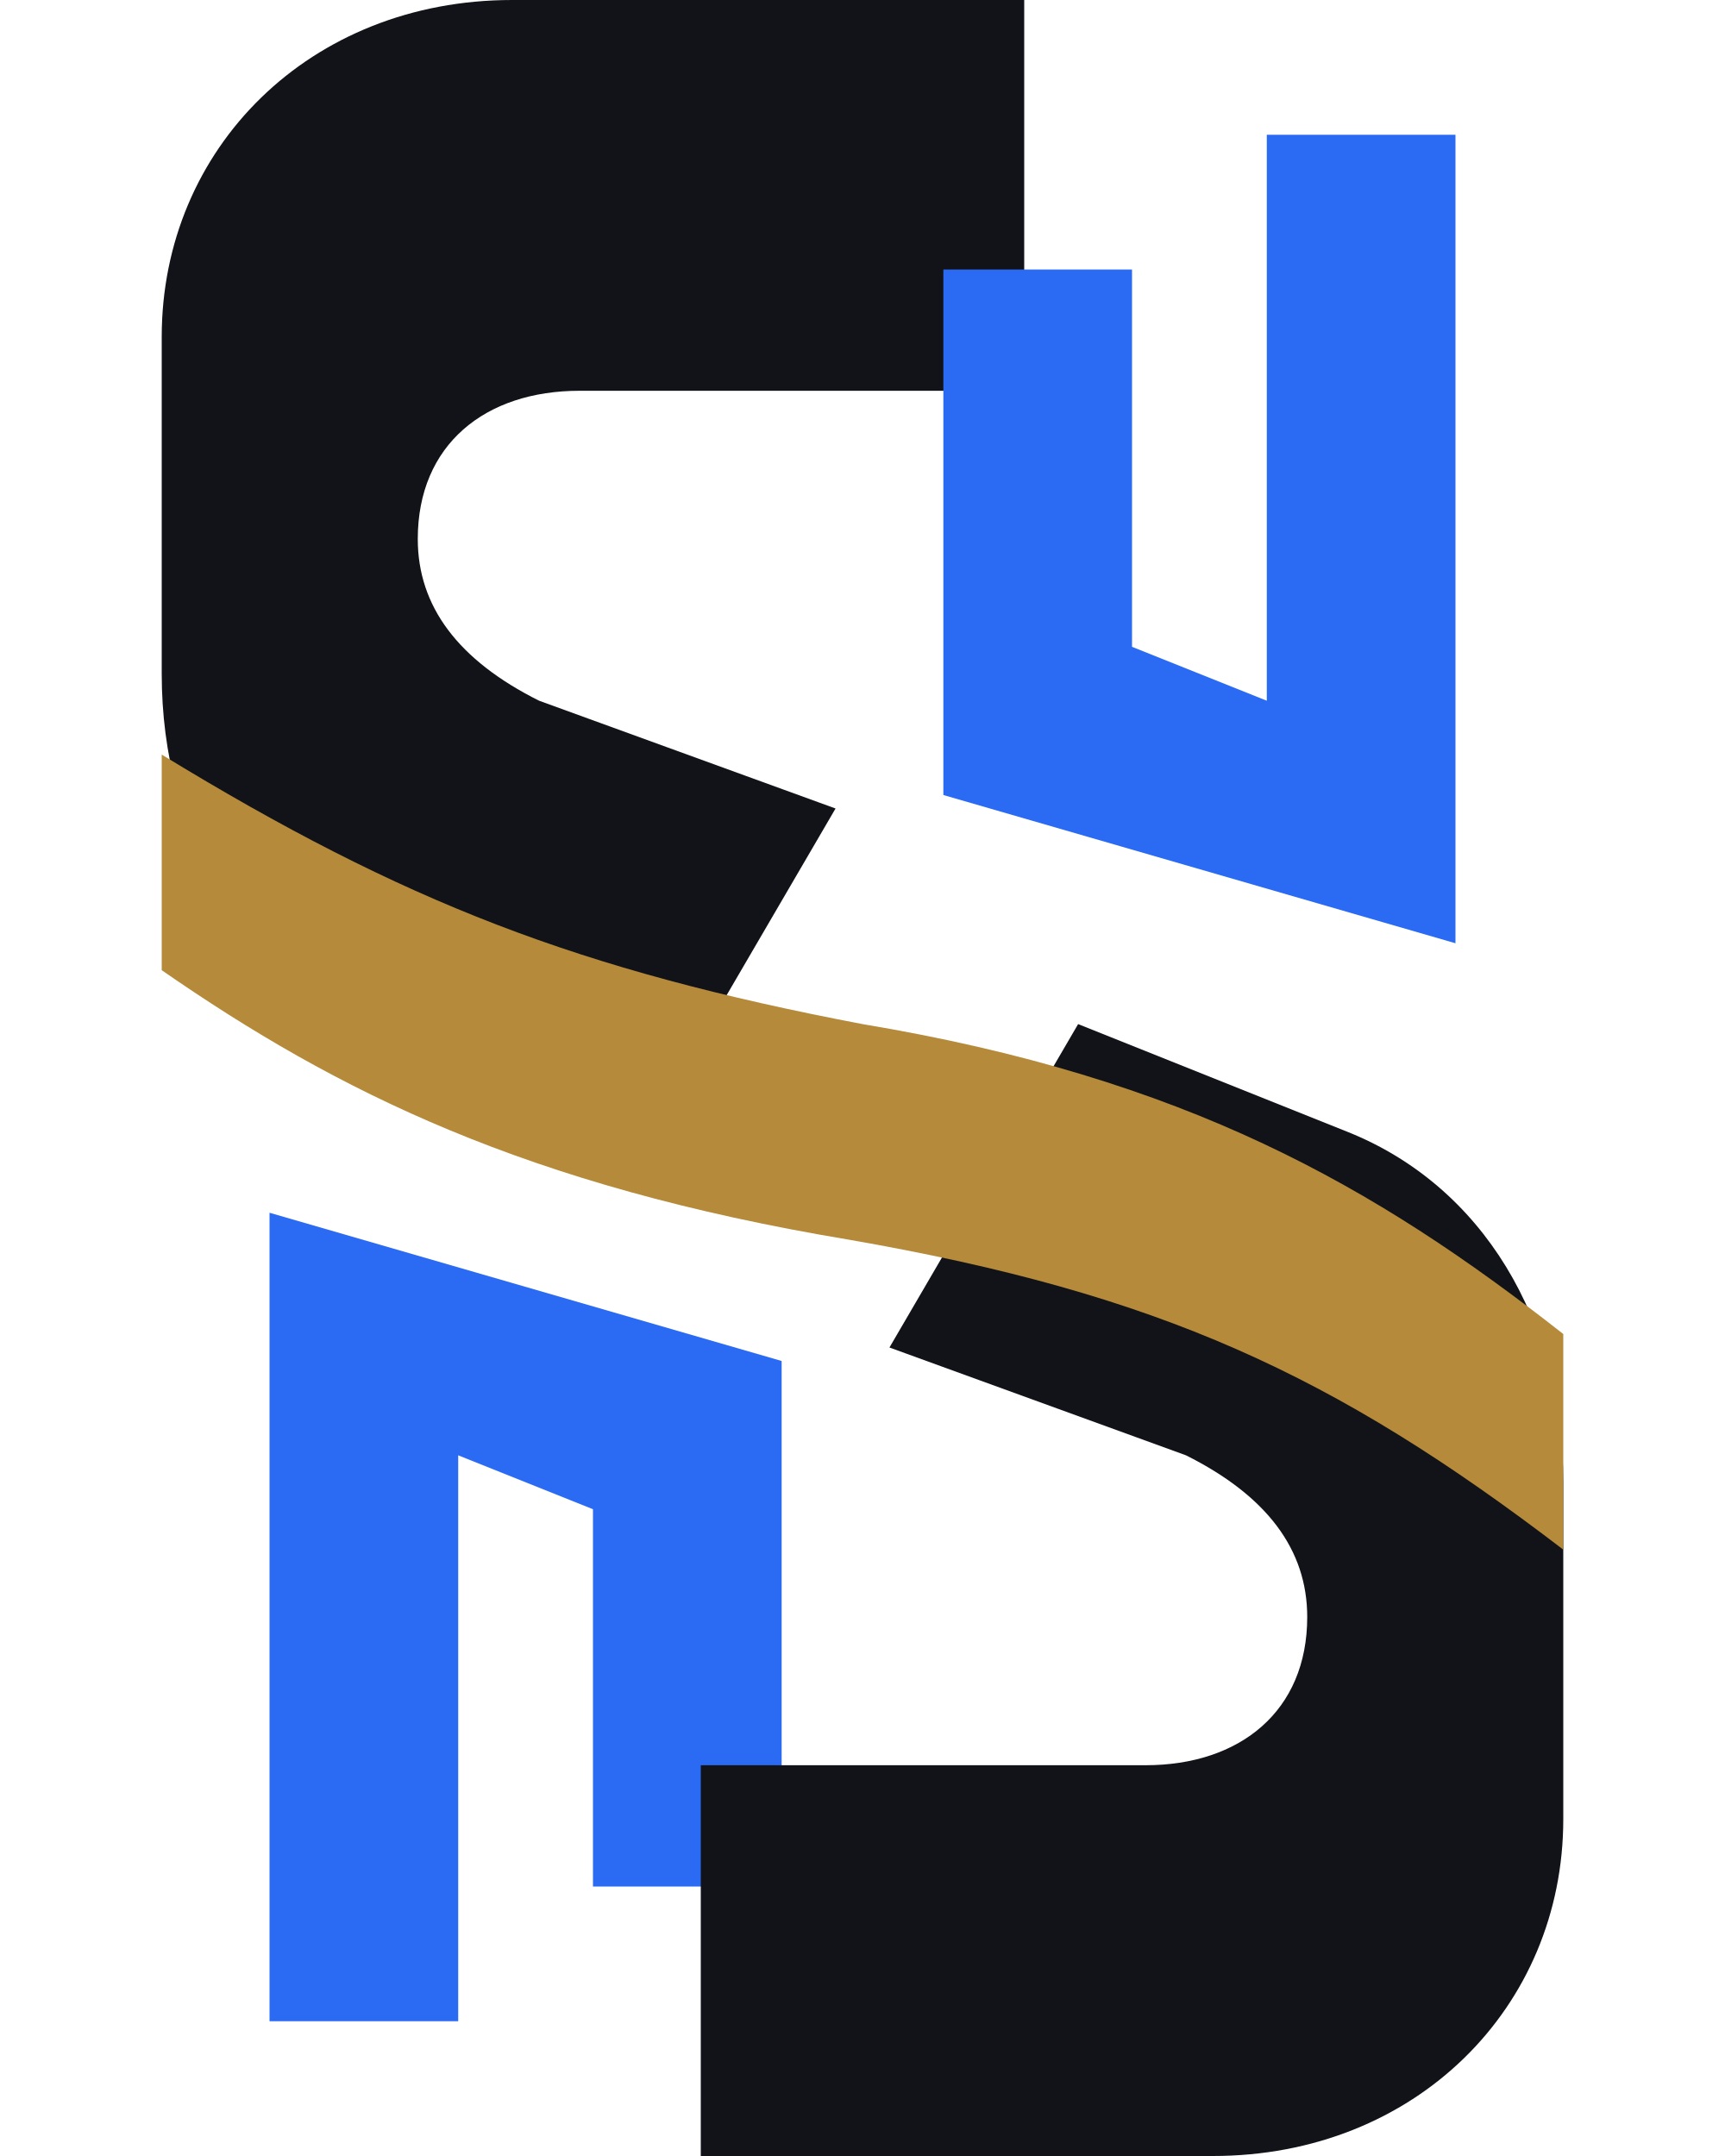
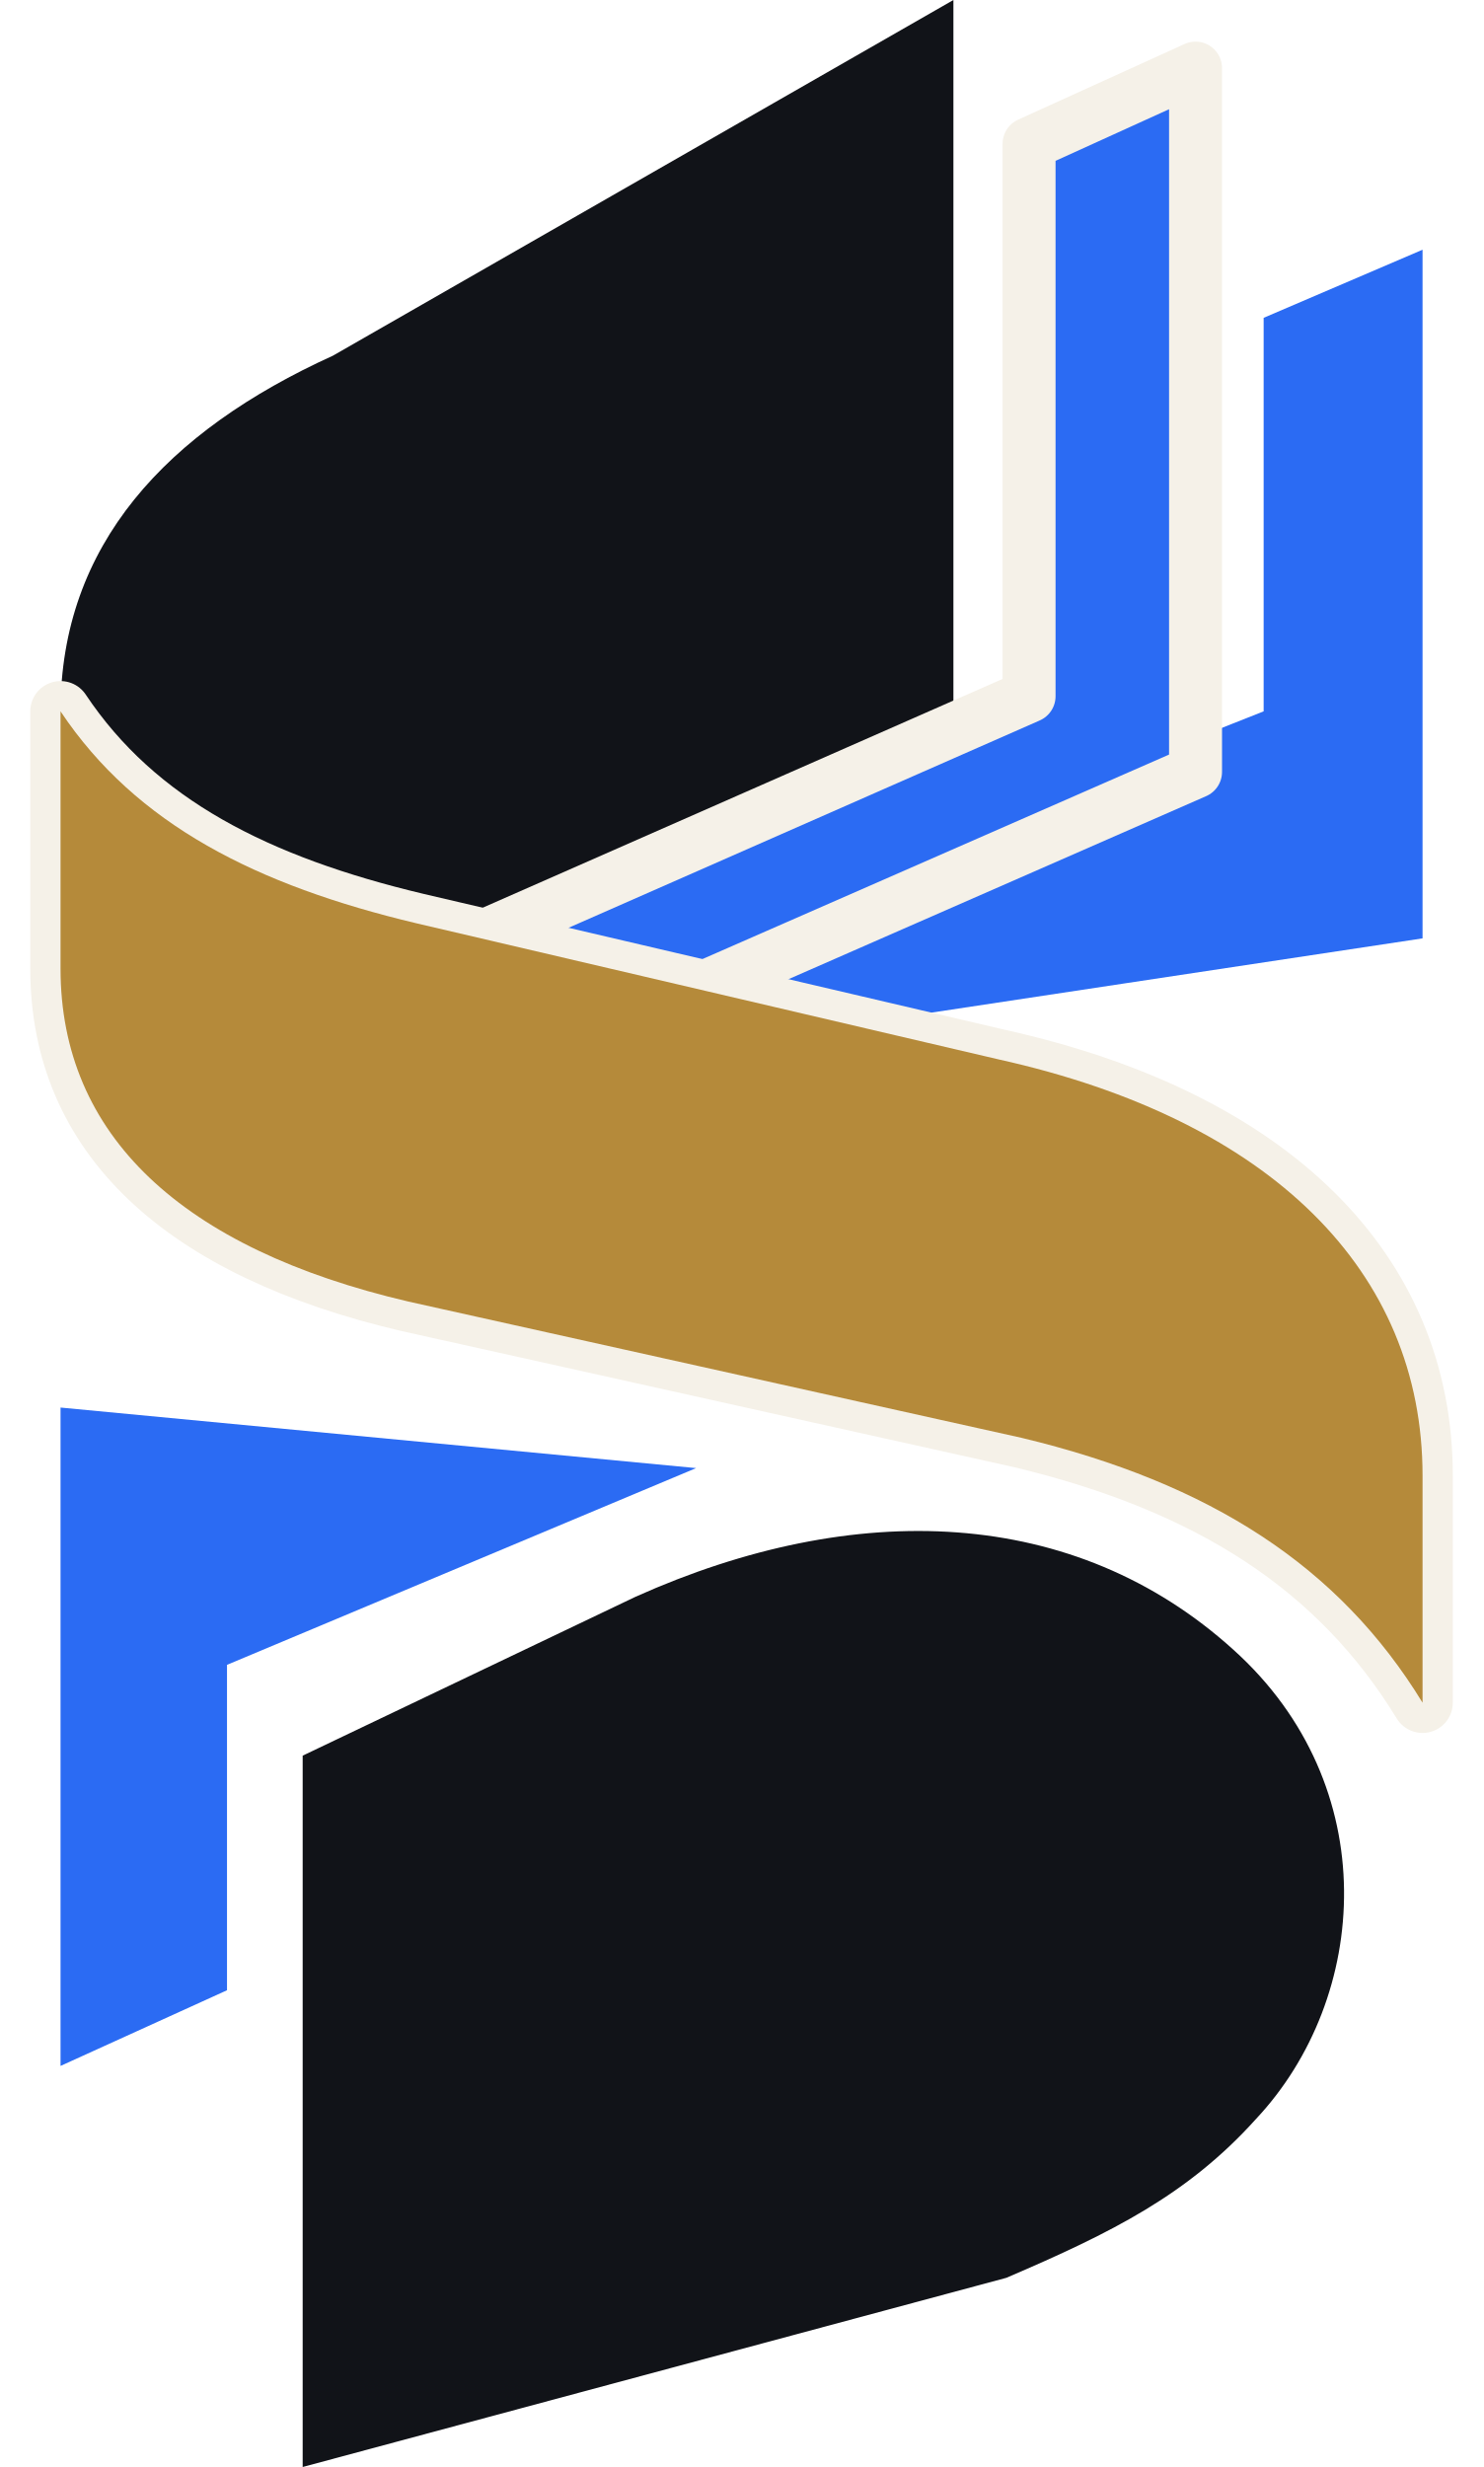
- <svg xmlns="http://www.w3.org/2000/svg" viewBox="0 0 128 160" role="img" aria-labelledby="title">
-   <path fill="#111318" d="M12 25C12 11 23 0 38 0h38v29H43c-7 0-12 4-12 11 0 5 3 9 9 12l22 8-14 24-20-8C18 72 12 62 12 50V25Z" />
-   <path fill="#2B6BF3" d="M70 59V20h14v28l10 4V10h14v60L70 59Z" />
-   <path fill="#2B6BF3" d="M58 101v39H44v-28l-10-4v42H20V90l38 11Z" />
-   <path fill="#111318" d="M116 135c0 14-11 25-26 25H52v-29h33c7 0 12-4 12-11 0-5-3-9-9-12l-22-8 14-24 20 8c10 4 16 14 16 26v25Z" />
-   <path fill="#B58A3A" d="M12 56c18 11 31 16 52 20 24 4 38 12 52 23v16c-17-13-30-19-53-23-24-4-38-11-51-20V56Z" />
+ <svg xmlns="http://www.w3.org/2000/svg" viewBox="0 0 196 326" role="img" aria-labelledby="title">
+   <path fill="#111318" d="M126 0v102l-53 24C42 140 8 124 8 94 8 72 22 57 44 47L126 0Z" />
+   <path fill="#2B6BF3" d="M167 42l21-9v91l-86 13-26-7 91-36V42Z" />
+   <path fill="#2B6BF3" stroke="#F5F1E8" stroke-width="7" stroke-linejoin="round" d="M136 19l22-10v93l-89 39-8-16 75-33V19Z" />
+   <path fill="#2B6BF3" d="M8 186l84 8-62 26v43L8 273v-87Z" />
+   <path fill="#111318" d="M40 232l44-21c29-13 58-12 79 7 20 18 18 46 3 62-9 10-19 15-33 21l-93 25v-94Z" />
+   <path fill="#F5F1E8" stroke="#F5F1E8" stroke-width="8" stroke-linejoin="round" d="M8 94c10 15 26 23 47 28l77 18c36 8 56 28 56 55v30c-11-18-28-29-53-35l-81-18C24 165 8 150 8 128V94Z" />
+   <path fill="#B58A3A" d="M8 94c10 15 26 23 47 28l77 18c36 8 56 28 56 55v30c-11-18-28-29-53-35l-81-18C24 165 8 150 8 128V94Z" />
</svg>
